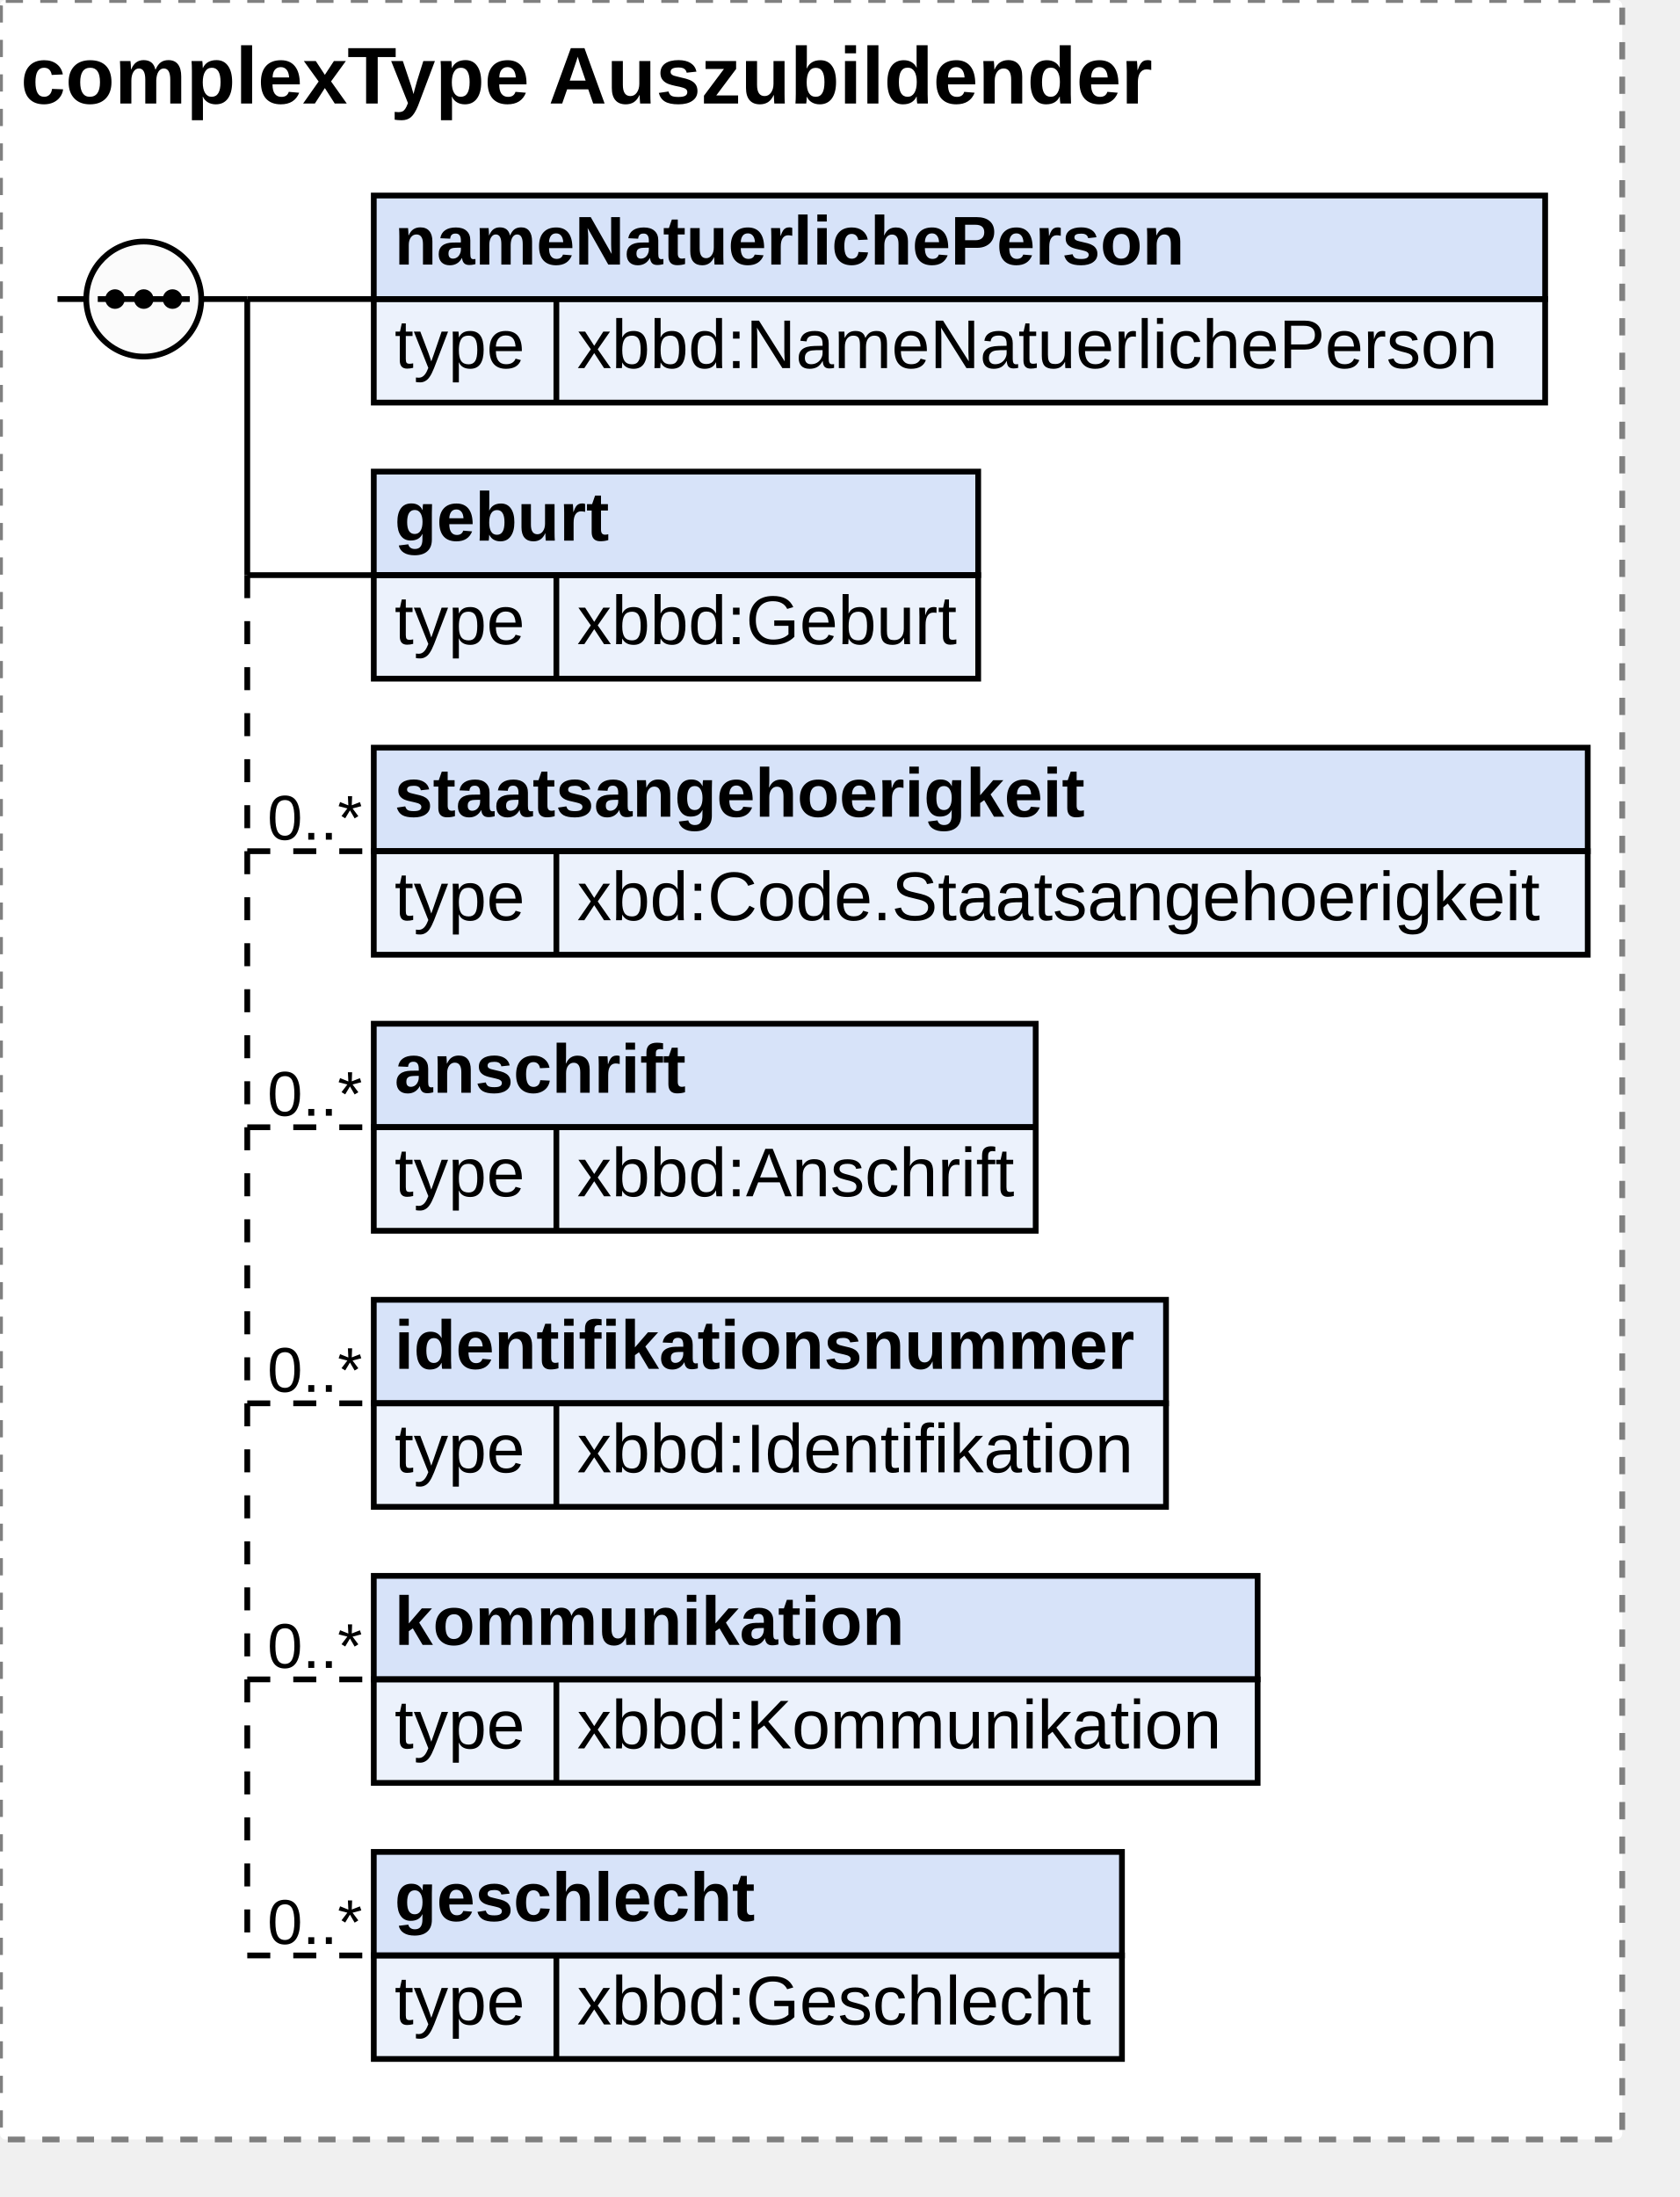
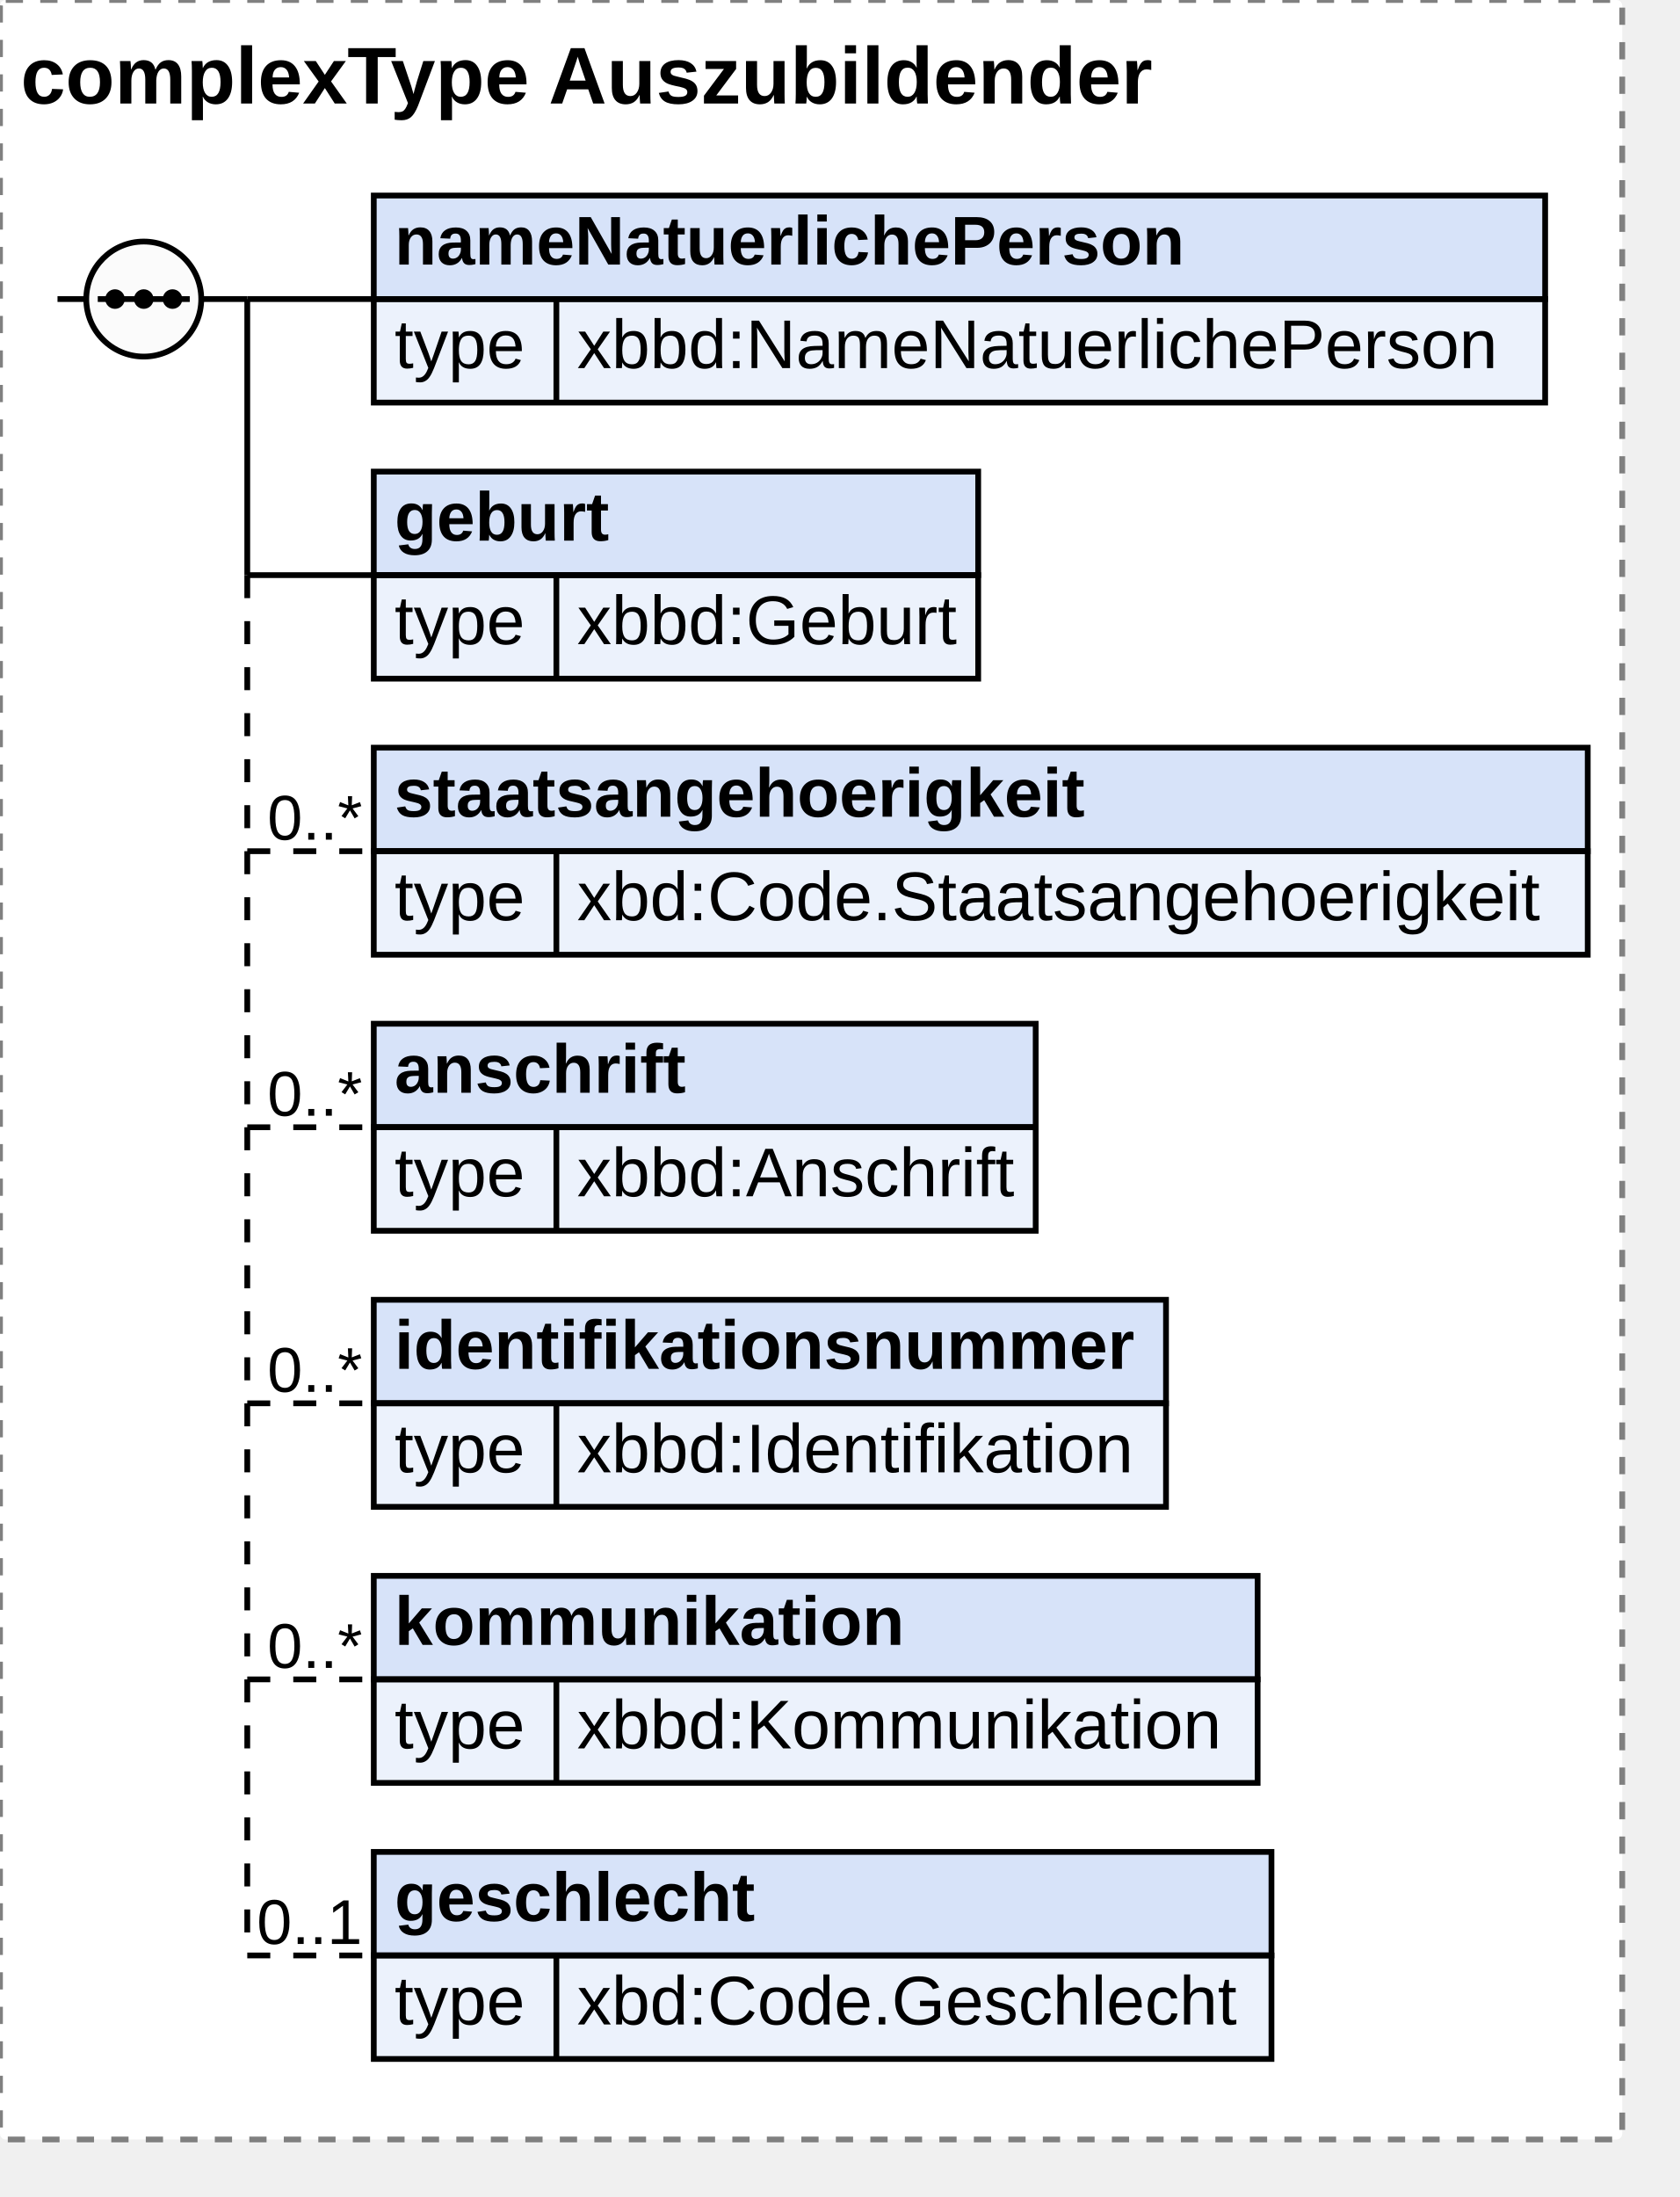
<svg xmlns="http://www.w3.org/2000/svg" width="292.109" height="382">
  <defs>
    <style type="text/css">
                        text {
                            font-family: 'Arial';
                            fill: black;
                        }
                        text.at {
                            font-family: 'Arial';
                            fill: rgb(242, 152, 0);
                        }
                        line {
                            stroke: black;
                        }
                        line.type-structure {
                            stroke: black;
                        }
                        line.type-structure-optional {
                            stroke: black;
                            stroke-dasharray: 4, 4;
                        }
                        rect.attribute-upper {
                            stroke: black;
                            fill: rgb(255, 239, 211);
                        }
                        rect.element-upper {
                            stroke: black;
                            fill: rgb(215, 227, 249);
                        }
                        rect.element-lower {
                            stroke: black;
                            fill: rgb(236, 242, 252);
                        }
                        a text {
                            fill: black;
                        } 
                    </style>
  </defs>
  <rect width="282.109" height="372" stroke-dasharray="3,3" rx="1" ry="1" style="stroke: grey;fill: white;" />
  <text font-size="14" x="3.6" y="18" font-weight="bold">complexType Auszubildender</text>
  <g transform="translate(10,34)">
    <g transform="translate(55,0)">
      <rect width="203.703" height="18" class="element-upper" />
      <rect width="203.703" height="18" y="18" class="element-lower" />
      <text font-size="12" x="3.6" y="12" font-weight="bold">nameNatuerlichePerson</text>
      <line x1="0" y1="18" x2="203.703" y2="18" />
      <text font-size="12" fill="grey" x="3.6" y="30">type</text>
      <line x1="31.753" y1="18" x2="31.753" y2="36" />
      <text font-size="12" x="35.353" y="30">xbbd:NameNatuerlichePerson</text>
      <g transform="translate(203.7031,0)" />
    </g>
    <line x1="33" y1="18" x2="55" y2="18" class="type-structure-required" />
    <text font-size="11" fill="black" x="53" y="16" text-anchor="end" />
    <line x1="33" y1="18" x2="33" y2="18" class="type-structure-required" />
    <g transform="translate(55,48)">
      <rect width="105.109" height="18" class="element-upper" />
      <rect width="105.109" height="18" y="18" class="element-lower" />
      <text font-size="12" x="3.6" y="12" font-weight="bold">geburt</text>
      <line x1="0" y1="18" x2="105.109" y2="18" />
      <text font-size="12" fill="grey" x="3.6" y="30">type</text>
      <line x1="31.753" y1="18" x2="31.753" y2="36" />
      <text font-size="12" x="35.353" y="30">xbbd:Geburt</text>
      <g transform="translate(105.1094,0)" />
    </g>
    <line x1="33" y1="66" x2="55" y2="66" class="type-structure-required" />
    <text font-size="11" fill="black" x="53" y="64" text-anchor="end" />
    <line x1="33" y1="18" x2="33" y2="66" class="type-structure-required" />
    <g transform="translate(55,96)">
      <rect width="211.109" height="18" class="element-upper" />
      <rect width="211.109" height="18" y="18" class="element-lower" />
      <text font-size="12" x="3.6" y="12" font-weight="bold">staatsangehoerigkeit</text>
      <line x1="0" y1="18" x2="211.109" y2="18" />
      <text font-size="12" fill="grey" x="3.6" y="30">type</text>
      <line x1="31.753" y1="18" x2="31.753" y2="36" />
      <text font-size="12" x="35.353" y="30">xbd:Code.Staatsangehoerigkeit</text>
      <g transform="translate(211.1094,0)" />
    </g>
    <line x1="33" y1="114" x2="55" y2="114" class="type-structure-optional" />
    <text font-size="11" fill="black" x="53" y="112" text-anchor="end">0..*</text>
    <line x1="33" y1="66" x2="33" y2="114" class="type-structure-optional" />
    <g transform="translate(55,144)">
      <rect width="115.109" height="18" class="element-upper" />
      <rect width="115.109" height="18" y="18" class="element-lower" />
      <text font-size="12" x="3.6" y="12" font-weight="bold">anschrift</text>
      <line x1="0" y1="18" x2="115.109" y2="18" />
      <text font-size="12" fill="grey" x="3.6" y="30">type</text>
      <line x1="31.753" y1="18" x2="31.753" y2="36" />
      <text font-size="12" x="35.353" y="30">xbbd:Anschrift</text>
      <g transform="translate(115.1094,0)" />
    </g>
    <line x1="33" y1="162" x2="55" y2="162" class="type-structure-optional" />
    <text font-size="11" fill="black" x="53" y="160" text-anchor="end">0..*</text>
    <line x1="33" y1="114" x2="33" y2="162" class="type-structure-optional" />
    <g transform="translate(55,192)">
      <rect width="137.769" height="18" class="element-upper" />
      <rect width="137.769" height="18" y="18" class="element-lower" />
      <text font-size="12" x="3.6" y="12" font-weight="bold">identifikationsnummer</text>
      <line x1="0" y1="18" x2="137.769" y2="18" />
      <text font-size="12" fill="grey" x="3.6" y="30">type</text>
      <line x1="31.753" y1="18" x2="31.753" y2="36" />
      <text font-size="12" x="35.353" y="30">xbbd:Identifikation</text>
      <g transform="translate(137.7687,0)" />
    </g>
    <line x1="33" y1="210" x2="55" y2="210" class="type-structure-optional" />
    <text font-size="11" fill="black" x="53" y="208" text-anchor="end">0..*</text>
    <line x1="33" y1="162" x2="33" y2="210" class="type-structure-optional" />
    <g transform="translate(55,240)">
      <rect width="153.703" height="18" class="element-upper" />
      <rect width="153.703" height="18" y="18" class="element-lower" />
      <text font-size="12" x="3.6" y="12" font-weight="bold">kommunikation</text>
      <line x1="0" y1="18" x2="153.703" y2="18" />
      <text font-size="12" fill="grey" x="3.6" y="30">type</text>
      <line x1="31.753" y1="18" x2="31.753" y2="36" />
      <text font-size="12" x="35.353" y="30">xbbd:Kommunikation</text>
      <g transform="translate(153.7031,0)" />
    </g>
    <line x1="33" y1="258" x2="55" y2="258" class="type-structure-optional" />
    <text font-size="11" fill="black" x="53" y="256" text-anchor="end">0..*</text>
    <line x1="33" y1="210" x2="33" y2="258" class="type-structure-optional" />
    <g transform="translate(55,288)">
-       <rect width="130.109" height="18" class="element-upper" />
-       <rect width="130.109" height="18" y="18" class="element-lower" />
+       <rect width="156.109" height="18" class="element-upper" />
+       <rect width="156.109" height="18" y="18" class="element-lower" />
      <text font-size="12" x="3.6" y="12" font-weight="bold">geschlecht</text>
-       <line x1="0" y1="18" x2="130.109" y2="18" />
+       <line x1="0" y1="18" x2="156.109" y2="18" />
      <text font-size="12" fill="grey" x="3.6" y="30">type</text>
      <line x1="31.753" y1="18" x2="31.753" y2="36" />
-       <text font-size="12" x="35.353" y="30">xbbd:Geschlecht</text>
-       <g transform="translate(130.1094,0)" />
+       <text font-size="12" x="35.353" y="30">xbd:Code.Geschlecht</text>
+       <g transform="translate(156.1094,0)" />
    </g>
    <line x1="33" y1="306" x2="55" y2="306" class="type-structure-optional" />
-     <text font-size="11" fill="black" x="53" y="304" text-anchor="end">0..*</text>
+     <text font-size="11" fill="black" x="53" y="304" text-anchor="end">0..1</text>
    <line x1="33" y1="258" x2="33" y2="306" class="type-structure-optional" />
    <circle cx="15" cy="18" r="10" stroke="black" fill="rgb(251, 251, 251)" />
    <line x1="0" y1="18" x2="5" y2="18" class="type-structure-required" />
    <line x1="25" y1="18" x2="33" y2="18" class="type-structure-required" />
    <circle cx="10" cy="18" r="1.2" stroke="black" fill="black" />
    <circle cx="15" cy="18" r="1.2" stroke="black" fill="black" />
    <circle cx="20" cy="18" r="1.2" stroke="black" fill="black" />
    <line x1="7" y1="18" x2="23" y2="18" />
  </g>
</svg>
